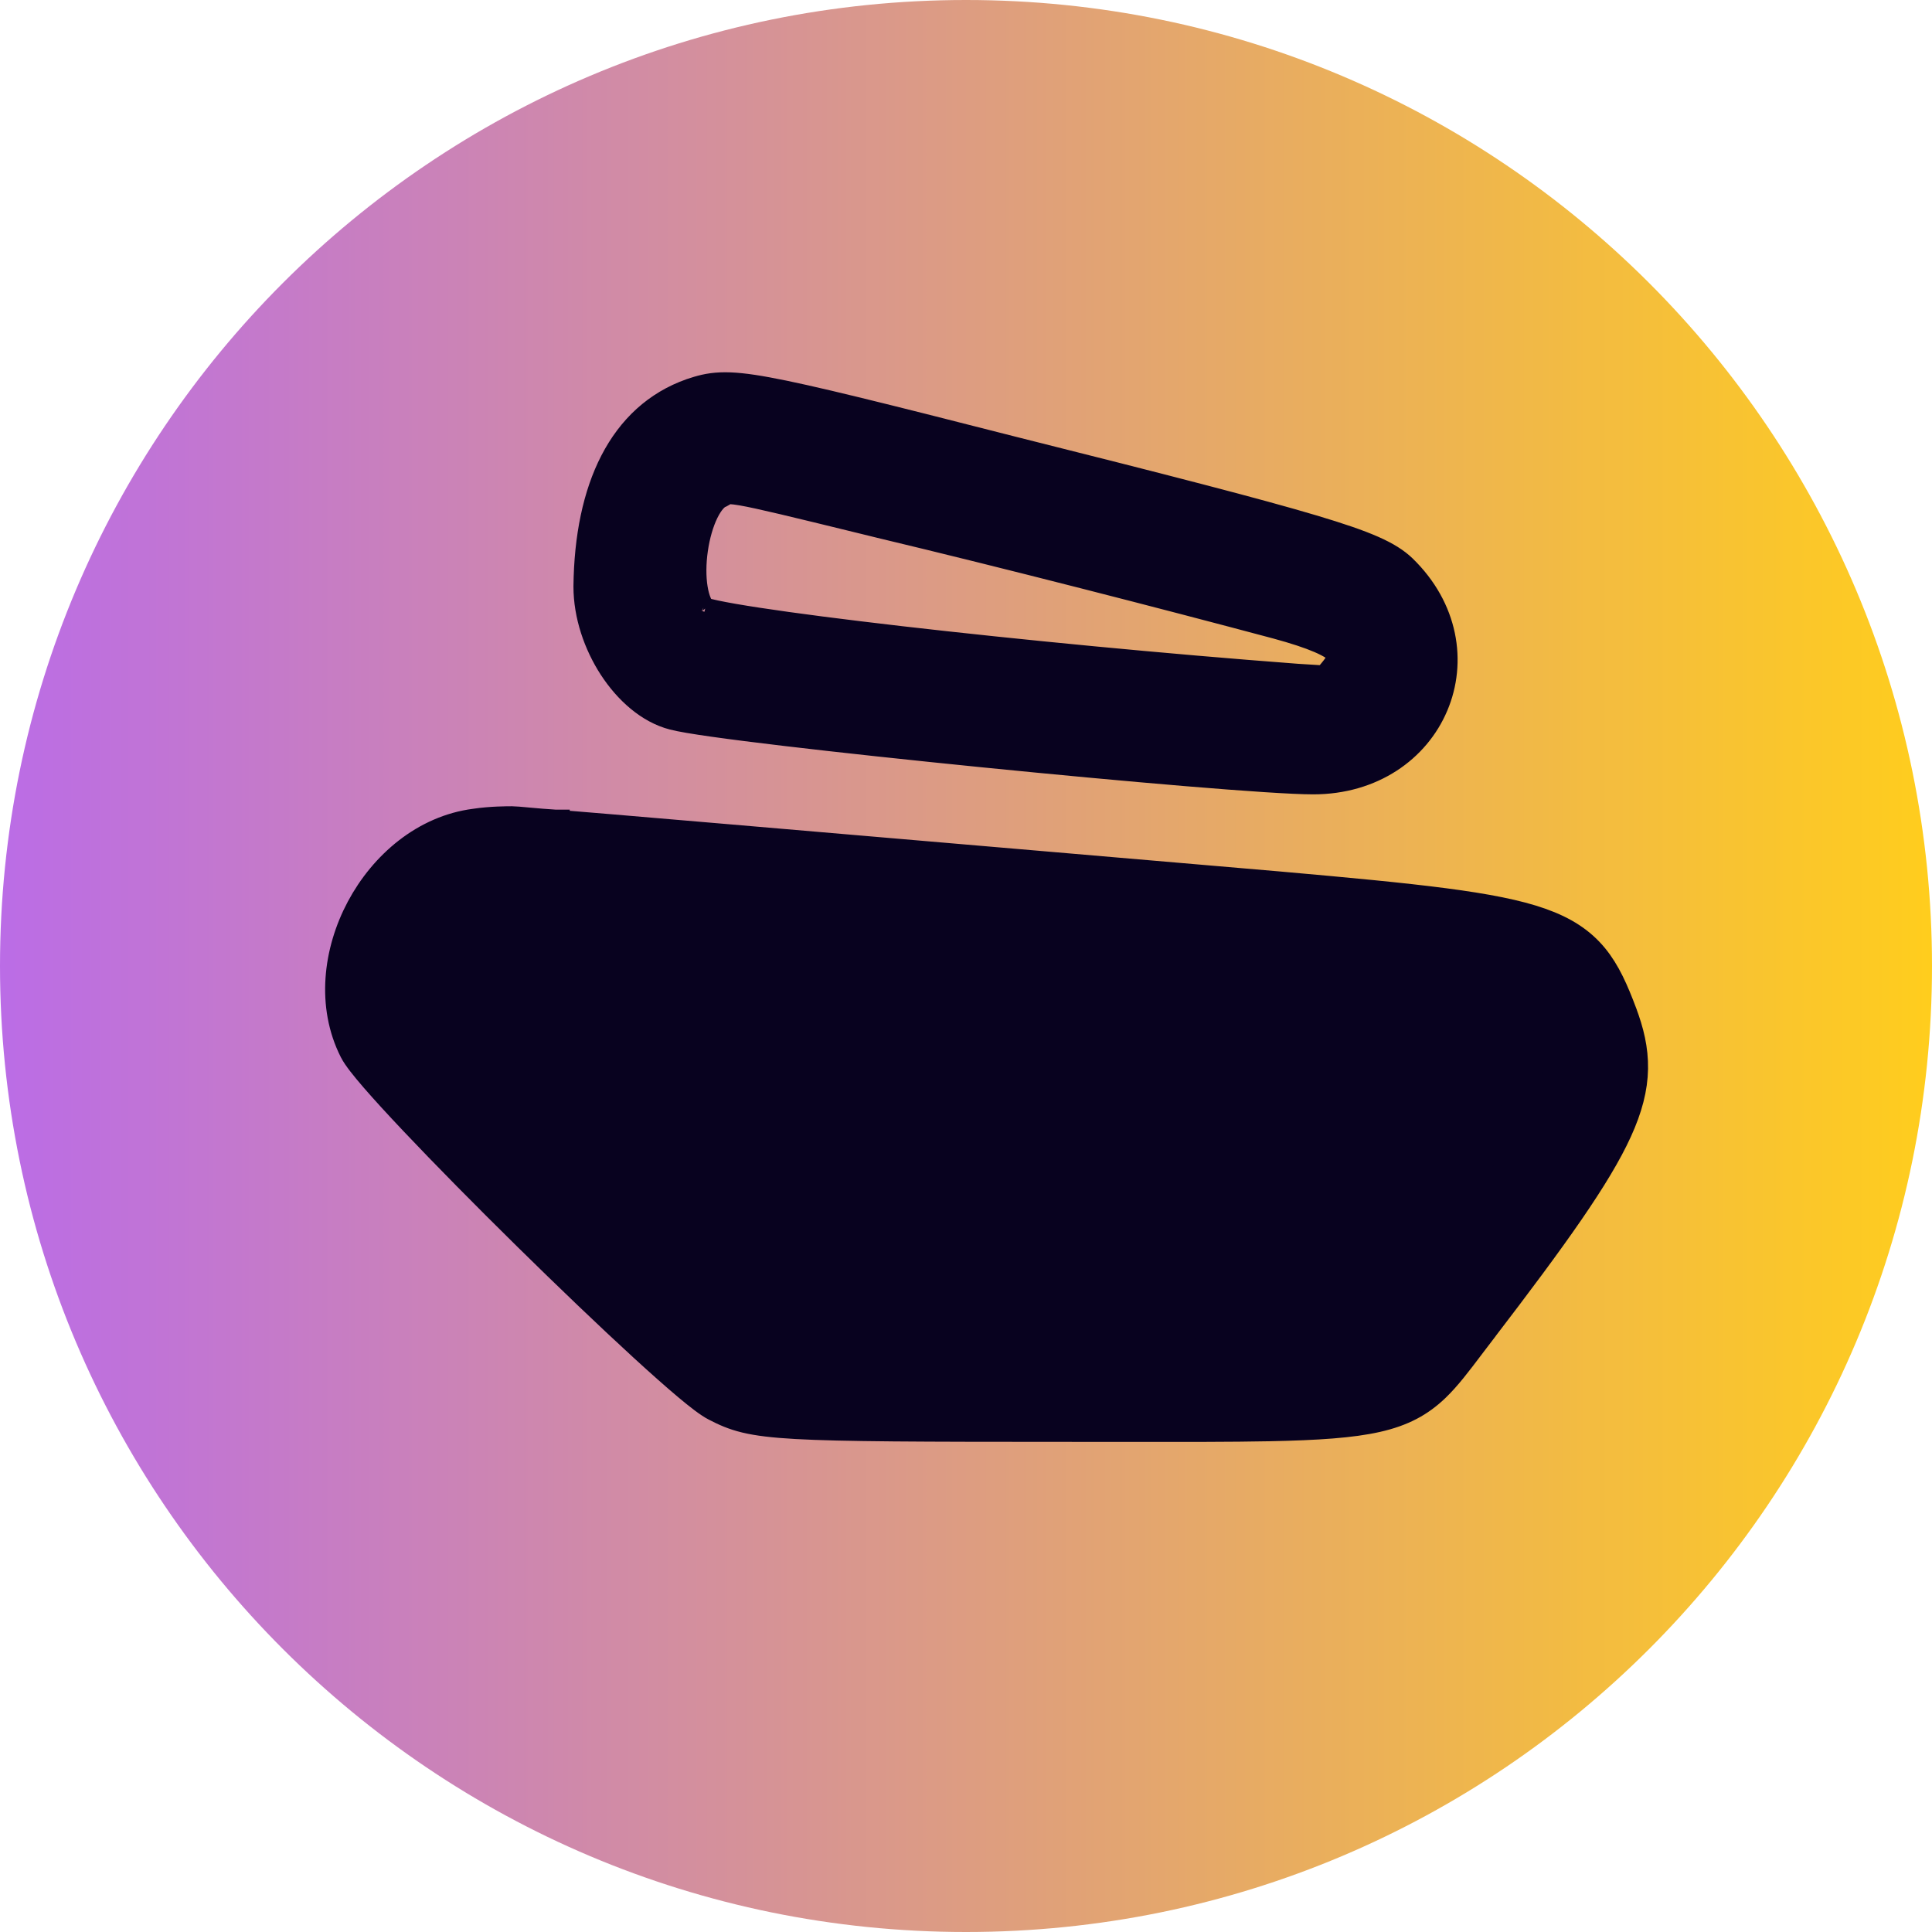
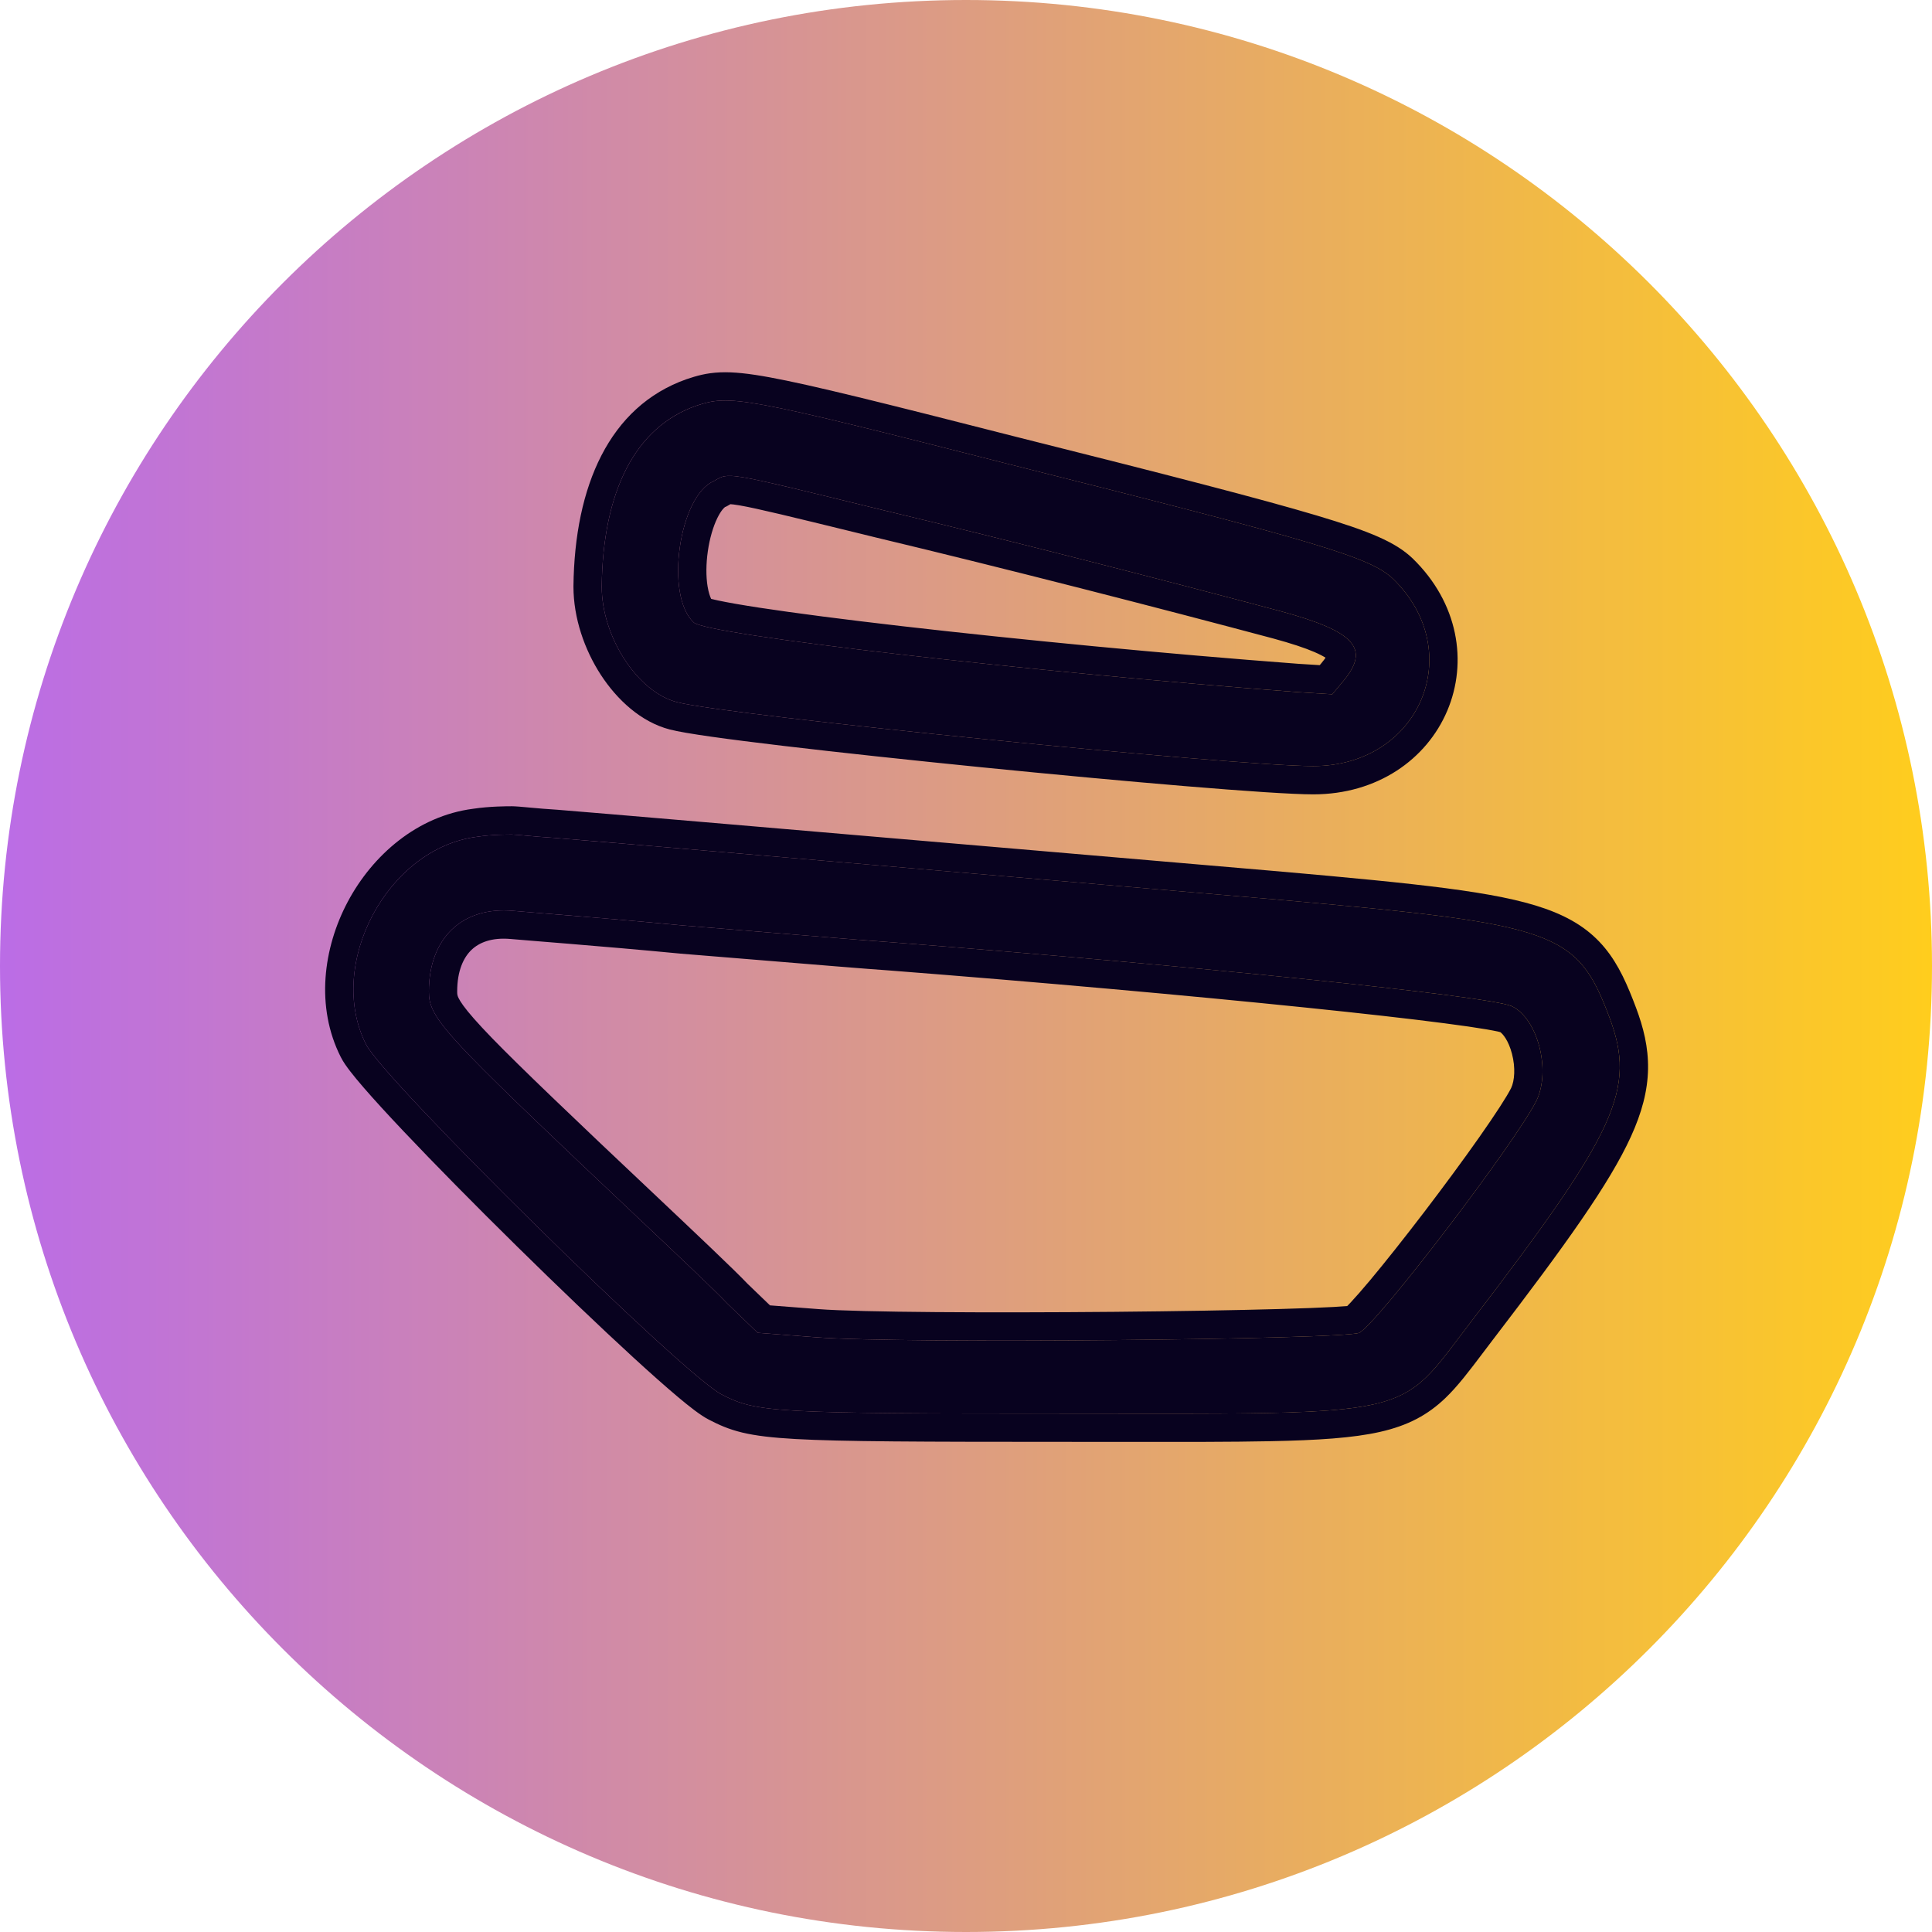
<svg xmlns="http://www.w3.org/2000/svg" width="82" height="82" viewBox="0 0 82 82" fill="none">
  <path d="M82 41C82 63.644 63.644 82 41 82C18.356 82 0 63.644 0 41C0 18.356 18.356 0 41 0C63.644 0 82 18.356 82 41Z" fill="url(#paint0_linear_154_198)" />
-   <path d="M28.911 39.875L28.911 39.875C27.176 39.709 25.5 39.566 24.198 39.459C23.671 39.416 23.203 39.378 22.816 39.347C22.257 39.302 21.867 39.271 21.72 39.256C20.787 39.174 20.076 39.425 19.6 39.879C19.12 40.336 18.803 41.069 18.803 42.088C18.803 42.277 18.826 42.422 18.923 42.622C19.032 42.845 19.243 43.152 19.666 43.633C20.513 44.596 22.085 46.123 24.999 48.893C25.726 49.582 26.463 50.278 27.166 50.942C29.103 52.771 30.785 54.358 31.301 54.908L32.42 55.986L34.682 56.16L34.683 56.16C36.484 56.301 42.063 56.325 47.3 56.278C49.912 56.254 52.426 56.212 54.325 56.159C55.275 56.132 56.067 56.102 56.639 56.071C56.925 56.055 57.15 56.039 57.31 56.023C57.365 56.018 57.41 56.013 57.444 56.008C57.455 55.998 57.469 55.986 57.485 55.971C57.554 55.908 57.645 55.817 57.758 55.698C57.981 55.461 58.268 55.133 58.6 54.736C59.263 53.944 60.089 52.901 60.922 51.81C61.755 50.719 62.591 49.586 63.274 48.614C63.964 47.633 64.472 46.852 64.676 46.444C64.904 45.969 64.932 45.257 64.754 44.574C64.57 43.873 64.225 43.402 63.911 43.25M28.911 39.875L63.908 43.249C63.909 43.249 63.91 43.25 63.911 43.25M28.911 39.875L28.92 39.876C30.032 39.966 31.188 40.061 32.294 40.152C34.683 40.349 36.834 40.525 37.783 40.591C44.209 41.091 50.561 41.662 55.419 42.161C57.849 42.411 59.901 42.642 61.401 42.838C62.151 42.936 62.758 43.024 63.202 43.1C63.424 43.138 63.6 43.172 63.73 43.202C63.868 43.234 63.915 43.252 63.911 43.25M28.911 39.875L63.911 43.25M29.35 16.656L29.35 16.656L29.34 16.66C26.412 17.69 24.987 20.741 24.939 24.887L24.939 24.887V24.894C24.939 26.099 25.364 27.331 26.006 28.318C26.642 29.293 27.548 30.115 28.578 30.381C29.169 30.538 30.97 30.783 33.314 31.061C35.691 31.343 38.691 31.665 41.727 31.969C47.779 32.575 54.032 33.115 55.736 33.115C58.23 33.115 60.097 31.766 60.873 29.933C61.651 28.098 61.305 25.847 59.536 24.13L59.536 24.13L59.532 24.126C58.936 23.56 57.999 23.135 55.7 22.45C53.368 21.755 49.52 20.763 42.976 19.121C37.295 17.671 34.305 16.926 32.559 16.606C31.684 16.445 31.084 16.384 30.594 16.404C30.086 16.424 29.726 16.531 29.35 16.656ZM37.351 22.238L37.355 22.239C42.73 23.523 49.392 25.236 54.199 26.521C54.973 26.732 55.573 26.929 56.022 27.122C56.481 27.32 56.73 27.491 56.852 27.626C56.948 27.731 56.953 27.792 56.94 27.866C56.918 27.988 56.824 28.195 56.561 28.512C56.561 28.512 56.561 28.512 56.56 28.513L56.28 28.849L55.067 28.773C55.066 28.773 55.065 28.773 55.063 28.773C49.381 28.345 43.127 27.738 38.23 27.174C35.78 26.891 33.674 26.62 32.152 26.387C31.389 26.271 30.781 26.165 30.352 26.074C30.136 26.028 29.976 25.988 29.869 25.955C29.845 25.947 29.825 25.941 29.81 25.936C29.659 25.769 29.517 25.459 29.44 24.988C29.359 24.493 29.363 23.899 29.449 23.307C29.534 22.714 29.696 22.153 29.909 21.719C30.132 21.266 30.363 21.042 30.534 20.97L30.567 20.956L30.599 20.938C30.631 20.92 30.658 20.904 30.681 20.891C30.812 20.816 30.817 20.813 30.858 20.805C30.92 20.794 31.069 20.787 31.492 20.859C32.265 20.993 33.692 21.342 36.609 22.056C36.846 22.114 37.094 22.175 37.351 22.238ZM29.774 25.922C29.764 25.917 29.765 25.917 29.774 25.922L29.774 25.922ZM62.881 56.505L62.881 56.504C65.99 52.447 67.799 49.913 68.672 47.999C69.116 47.027 69.334 46.184 69.348 45.359C69.362 44.535 69.174 43.775 68.873 42.973L68.873 42.972C68.526 42.052 68.185 41.263 67.657 40.621C67.112 39.96 66.404 39.493 65.391 39.135C64.395 38.783 63.081 38.528 61.302 38.295C59.518 38.062 57.229 37.847 54.265 37.585L54.264 37.585C51.415 37.341 47.967 37.045 44.424 36.741C34.822 35.918 24.525 35.034 23.582 34.965L23.582 34.964L23.573 34.964C23.179 34.941 22.782 34.906 22.455 34.876C22.419 34.873 22.383 34.869 22.347 34.866C22.085 34.842 21.843 34.82 21.728 34.82H21.724C21.529 34.82 20.831 34.82 20.169 34.921C18.026 35.192 16.275 36.706 15.292 38.549C14.309 40.394 14.033 42.688 15 44.597C15.076 44.748 15.201 44.924 15.338 45.102C15.483 45.29 15.668 45.513 15.883 45.762C16.316 46.262 16.888 46.887 17.553 47.59C18.884 48.998 20.601 50.738 22.343 52.453C24.085 54.168 25.856 55.862 27.294 57.181C28.014 57.84 28.653 58.408 29.167 58.839C29.656 59.249 30.085 59.583 30.363 59.722C30.752 59.923 31.118 60.092 31.649 60.219C32.167 60.343 32.822 60.423 33.793 60.477C35.731 60.586 39.051 60.597 45.306 60.597C46.13 60.597 46.907 60.598 47.639 60.599C50.231 60.601 52.264 60.603 53.877 60.571C55.938 60.529 57.366 60.431 58.435 60.19C59.535 59.942 60.268 59.539 60.932 58.904C61.422 58.434 61.879 57.828 62.421 57.11C62.568 56.916 62.72 56.714 62.881 56.505ZM57.507 55.998C57.51 55.997 57.512 55.997 57.512 55.997C57.513 55.997 57.511 55.997 57.507 55.998Z" fill="#08021F" stroke="#08021F" stroke-width="1.2" />
+   <path d="M29.54 17.226C26.968 18.131 25.586 20.846 25.539 24.894C25.539 27.038 27.063 29.372 28.73 29.8C30.873 30.372 52.402 32.515 55.736 32.515C60.261 32.515 62.31 27.657 59.118 24.561C58.166 23.656 55.927 22.989 42.829 19.702C31.445 16.797 30.968 16.749 29.54 17.226ZM37.494 21.655C42.876 22.941 49.544 24.656 54.355 25.942C57.499 26.799 58.166 27.514 57.023 28.895L56.546 29.467L55.022 29.372C43.638 28.514 29.968 26.942 29.444 26.418C28.206 25.275 28.825 21.036 30.302 20.417C30.968 20.036 30.683 19.988 37.494 21.655Z" fill="#08021F" />
+   <path d="M20.252 35.515C16.441 35.992 13.821 40.945 15.536 44.327C16.298 45.851 29.016 58.378 30.635 59.188C32.112 59.95 32.779 59.998 45.306 59.998C60.309 59.998 59.261 60.236 62.405 56.139C68.645 47.995 69.454 46.232 68.311 43.184C66.93 39.516 66.073 39.23 54.212 38.182C43.638 37.278 24.824 35.658 23.538 35.563C22.728 35.515 21.919 35.42 21.728 35.42C21.538 35.42 20.871 35.42 20.252 35.515ZM28.968 39.278C32.493 39.564 36.446 39.897 37.827 39.992C50.688 40.993 63.262 42.279 64.167 42.707C65.263 43.231 65.834 45.422 65.215 46.708C64.31 48.518 58.452 56.187 57.69 56.568C57.07 56.854 38.304 57.044 34.636 56.759L32.159 56.568L30.873 55.33C30.206 54.615 27.349 51.948 24.586 49.328C18.775 43.803 18.203 43.136 18.203 42.088C18.203 39.802 19.632 38.468 21.776 38.659C22.252 38.706 25.491 38.945 28.968 39.278Z" fill="#08021F" />
+   <path fill-rule="evenodd" clip-rule="evenodd" d="M29.151 16.09L29.16 16.087C29.555 15.955 29.978 15.828 30.57 15.804C31.126 15.781 31.778 15.852 32.667 16.015C34.439 16.34 37.453 17.092 43.123 18.539C49.662 20.18 53.525 21.175 55.871 21.875C58.154 22.555 59.23 23.012 59.945 23.691L59.954 23.699C61.897 25.584 62.303 28.098 61.426 30.167C60.551 32.231 58.46 33.715 55.736 33.715C53.994 33.715 47.703 33.17 41.667 32.566C38.629 32.262 35.625 31.939 33.244 31.657C30.925 31.382 29.072 31.132 28.426 30.961C27.199 30.643 26.185 29.692 25.503 28.645C24.808 27.576 24.339 26.233 24.339 24.894V24.88C24.389 20.636 25.857 17.249 29.141 16.093L29.151 16.09ZM28.73 29.8C30.873 30.372 52.402 32.515 55.736 32.515C60.261 32.515 62.31 27.657 59.118 24.561C58.166 23.656 55.927 22.989 42.829 19.702C31.445 16.797 30.968 16.749 29.54 17.225C26.968 18.13 25.586 20.845 25.539 24.894C25.539 27.037 27.063 29.371 28.73 29.8ZM37.209 22.821C36.963 22.761 36.728 22.703 36.501 22.647C33.548 21.924 32.142 21.58 31.39 21.45C31.18 21.414 31.061 21.403 31.002 21.399C30.977 21.413 30.943 21.433 30.897 21.459L30.833 21.495L30.766 21.523C30.771 21.521 30.77 21.522 30.765 21.526C30.741 21.545 30.612 21.65 30.448 21.983C30.269 22.349 30.121 22.847 30.043 23.392C29.964 23.937 29.963 24.467 30.032 24.891C30.076 25.154 30.136 25.321 30.184 25.419C30.261 25.439 30.357 25.461 30.476 25.486C30.889 25.574 31.484 25.678 32.242 25.794C33.755 26.025 35.852 26.296 38.298 26.578C43.187 27.141 49.431 27.747 55.105 28.174L56.014 28.231L56.098 28.13C56.099 28.129 56.099 28.129 56.099 28.128C56.171 28.041 56.223 27.971 56.26 27.915C56.163 27.853 56.012 27.771 55.785 27.673C55.374 27.496 54.804 27.308 54.042 27.1C49.239 25.816 42.583 24.105 37.215 22.822L37.209 22.821ZM54.355 25.942C57.499 26.799 58.166 27.514 57.023 28.895L56.546 29.467L55.022 29.371C43.638 28.514 29.968 26.942 29.444 26.418C28.206 25.275 28.825 21.036 30.302 20.417C30.326 20.403 30.349 20.389 30.372 20.376C30.439 20.337 30.499 20.302 30.562 20.274C31.018 20.069 31.633 20.22 36.721 21.466L37.494 21.655C42.876 22.941 49.544 24.656 54.355 25.942ZM62.405 56.139C62.233 56.363 62.074 56.574 61.923 56.773C61.216 57.71 60.713 58.376 60.069 58.848C58.487 60.009 56.053 60.007 47.644 59.999C46.911 59.998 46.133 59.997 45.306 59.997C32.779 59.997 32.112 59.95 30.635 59.188C29.016 58.378 16.298 45.851 15.536 44.327C13.822 40.945 16.441 35.991 20.252 35.515C20.871 35.42 21.538 35.42 21.728 35.42C21.814 35.42 22.024 35.439 22.303 35.464C22.645 35.496 23.092 35.536 23.538 35.563C24.477 35.632 34.761 36.514 44.358 37.338L44.364 37.338C47.91 37.642 51.361 37.938 54.212 38.182C66.073 39.23 66.93 39.516 68.311 43.184C69.454 46.232 68.645 47.994 62.405 56.139ZM20.086 34.326C20.791 34.22 21.521 34.22 21.721 34.22H21.728C21.874 34.22 22.149 34.245 22.401 34.268C22.438 34.272 22.474 34.275 22.51 34.278C22.836 34.308 23.224 34.342 23.609 34.365L23.618 34.365L23.627 34.366C24.573 34.436 34.883 35.32 44.489 36.144C48.028 36.448 51.471 36.743 54.315 36.987L54.318 36.987C57.28 37.249 59.582 37.465 61.38 37.7C63.168 37.934 64.533 38.195 65.591 38.569C66.683 38.955 67.492 39.476 68.12 40.24C68.717 40.965 69.086 41.837 69.434 42.761L69.435 42.762C69.75 43.603 69.964 44.443 69.948 45.37C69.932 46.298 69.686 47.223 69.218 48.248C68.311 50.236 66.455 52.826 63.358 56.869L63.357 56.87C63.206 57.066 63.061 57.259 62.919 57.448C62.372 58.172 61.875 58.831 61.347 59.337C60.598 60.054 59.765 60.505 58.567 60.775C57.433 61.031 55.951 61.129 53.889 61.17C52.269 61.203 50.227 61.201 47.633 61.199C46.902 61.198 46.127 61.197 45.306 61.197C39.061 61.197 35.719 61.186 33.759 61.076C32.776 61.021 32.079 60.939 31.509 60.803C30.913 60.66 30.499 60.468 30.09 60.256C29.738 60.078 29.256 59.697 28.781 59.298C28.258 58.859 27.611 58.285 26.889 57.623C25.444 56.298 23.667 54.598 21.922 52.88C20.177 51.162 18.455 49.417 17.117 48.002C16.449 47.296 15.87 46.664 15.43 46.155C15.21 45.901 15.018 45.669 14.863 45.468C14.723 45.287 14.568 45.072 14.464 44.866C13.388 42.74 13.714 40.236 14.763 38.267C15.811 36.3 17.707 34.631 20.086 34.326ZM28.862 40.473L28.854 40.472C27.123 40.306 25.45 40.164 24.148 40.057C23.633 40.015 23.17 39.977 22.785 39.946C22.219 39.901 21.82 39.869 21.664 39.853C20.87 39.784 20.342 40.001 20.014 40.313C19.679 40.632 19.404 41.193 19.404 42.088C19.404 42.204 19.412 42.256 19.462 42.359C19.536 42.51 19.705 42.769 20.117 43.236C20.942 44.175 22.49 45.679 25.413 48.458C26.128 49.136 26.855 49.823 27.553 50.481C29.486 52.307 31.184 53.91 31.727 54.486L32.681 55.404L34.729 55.562C36.499 55.7 42.047 55.725 47.295 55.678C49.904 55.654 52.415 55.612 54.308 55.559C55.256 55.532 56.042 55.503 56.605 55.472C56.846 55.458 57.037 55.445 57.18 55.433C57.22 55.392 57.267 55.344 57.321 55.287C57.533 55.061 57.811 54.743 58.14 54.351C58.795 53.568 59.615 52.532 60.445 51.446C61.274 50.36 62.106 49.232 62.783 48.269C63.473 47.287 63.954 46.544 64.137 46.181C64.283 45.871 64.328 45.317 64.173 44.726C64.023 44.152 63.781 43.881 63.677 43.807C63.659 43.802 63.632 43.795 63.596 43.787C63.481 43.761 63.317 43.728 63.1 43.691C62.668 43.617 62.07 43.53 61.323 43.433C59.832 43.238 57.785 43.007 55.358 42.758C50.506 42.259 44.16 41.688 37.74 41.189C36.785 41.123 34.628 40.946 32.237 40.749C31.133 40.659 29.98 40.564 28.871 40.474L28.862 40.473ZM37.827 39.992C50.688 40.992 63.262 42.279 64.167 42.707C65.263 43.231 65.834 45.422 65.215 46.708C64.31 48.518 58.452 56.187 57.69 56.568C57.07 56.854 38.304 57.044 34.636 56.758L32.159 56.568L30.873 55.329C30.385 54.806 28.722 53.236 26.781 51.404L26.78 51.403L26.778 51.401C26.07 50.732 25.325 50.028 24.586 49.328C18.775 43.803 18.203 43.136 18.203 42.088C18.203 39.802 19.632 38.468 21.776 38.659C21.916 38.673 22.294 38.703 22.848 38.748C24.177 38.855 26.514 39.042 28.968 39.278C30.081 39.368 31.237 39.463 32.341 39.554L32.35 39.555L32.352 39.555C34.739 39.751 36.884 39.927 37.827 39.992ZM57.387 55.41C57.386 55.41 57.385 55.41 57.384 55.41C57.41 55.405 57.414 55.405 57.387 55.41Z" fill="#08021F" />
  <defs>
    <linearGradient id="paint0_linear_154_198" x1="0" y1="48.585" x2="82" y2="48.585" gradientUnits="userSpaceOnUse">
      <stop stop-color="#BB6CE6" />
      <stop offset="1" stop-color="#FFCD1D" />
    </linearGradient>
  </defs>
</svg>
